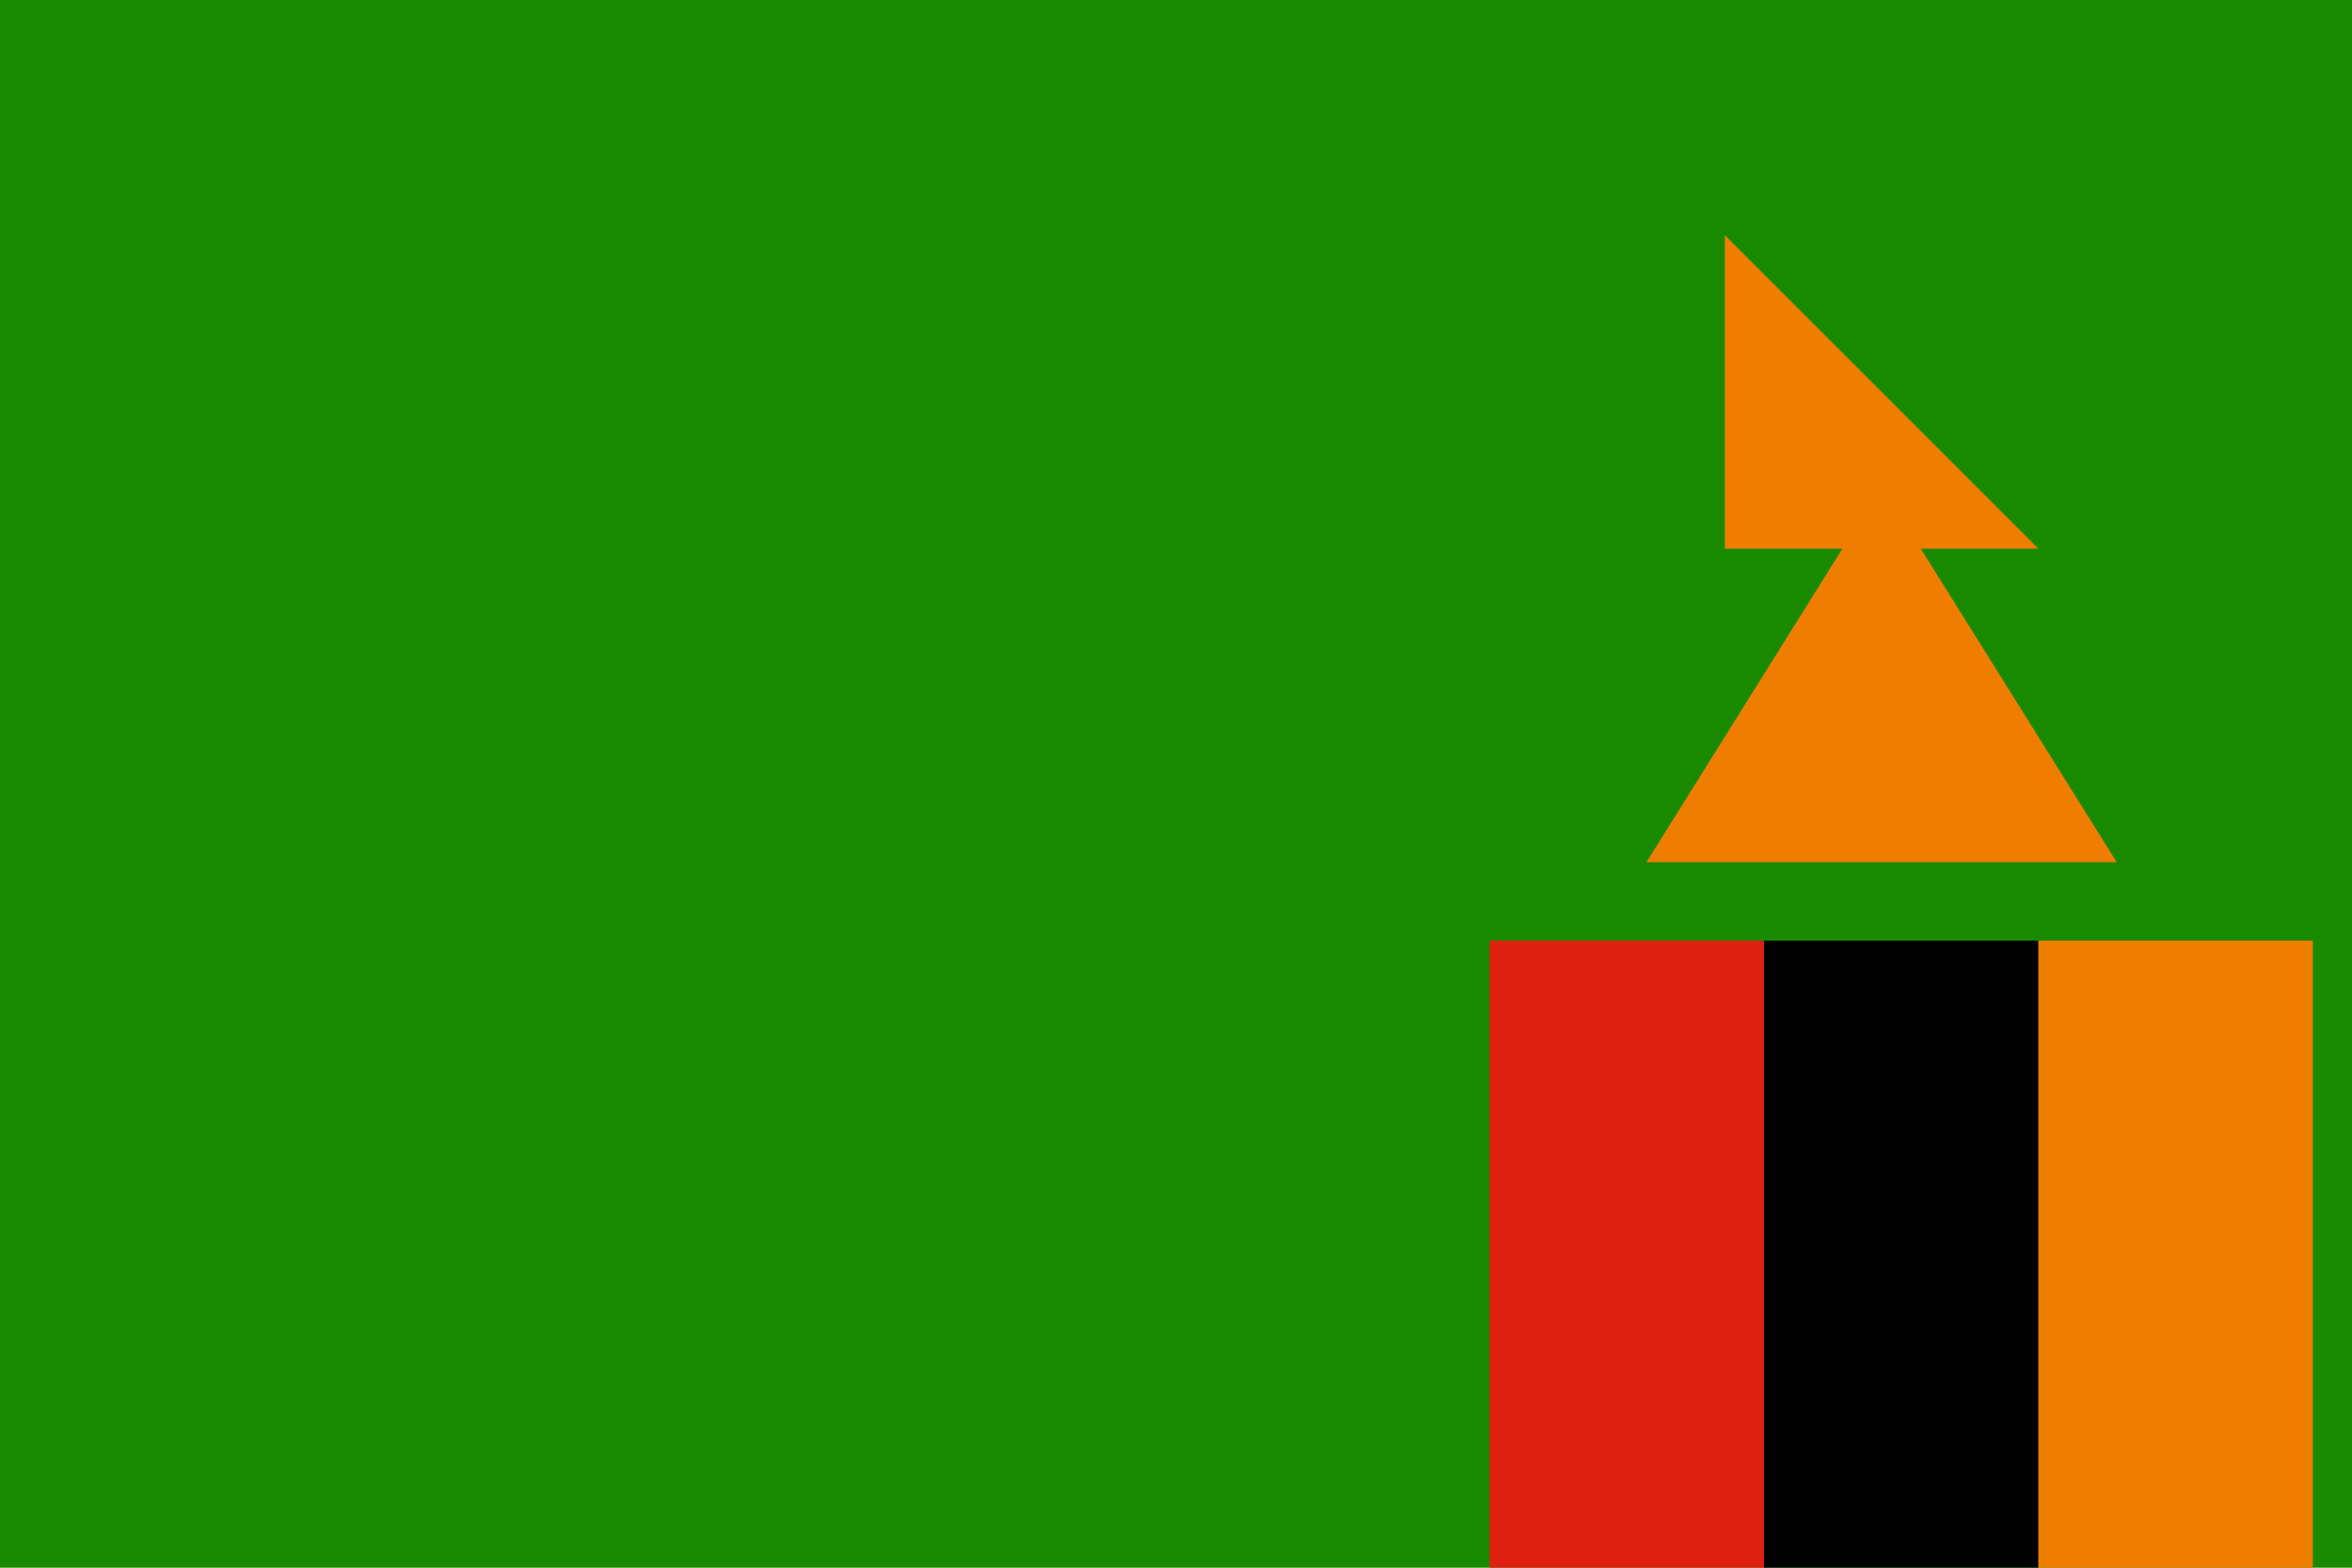
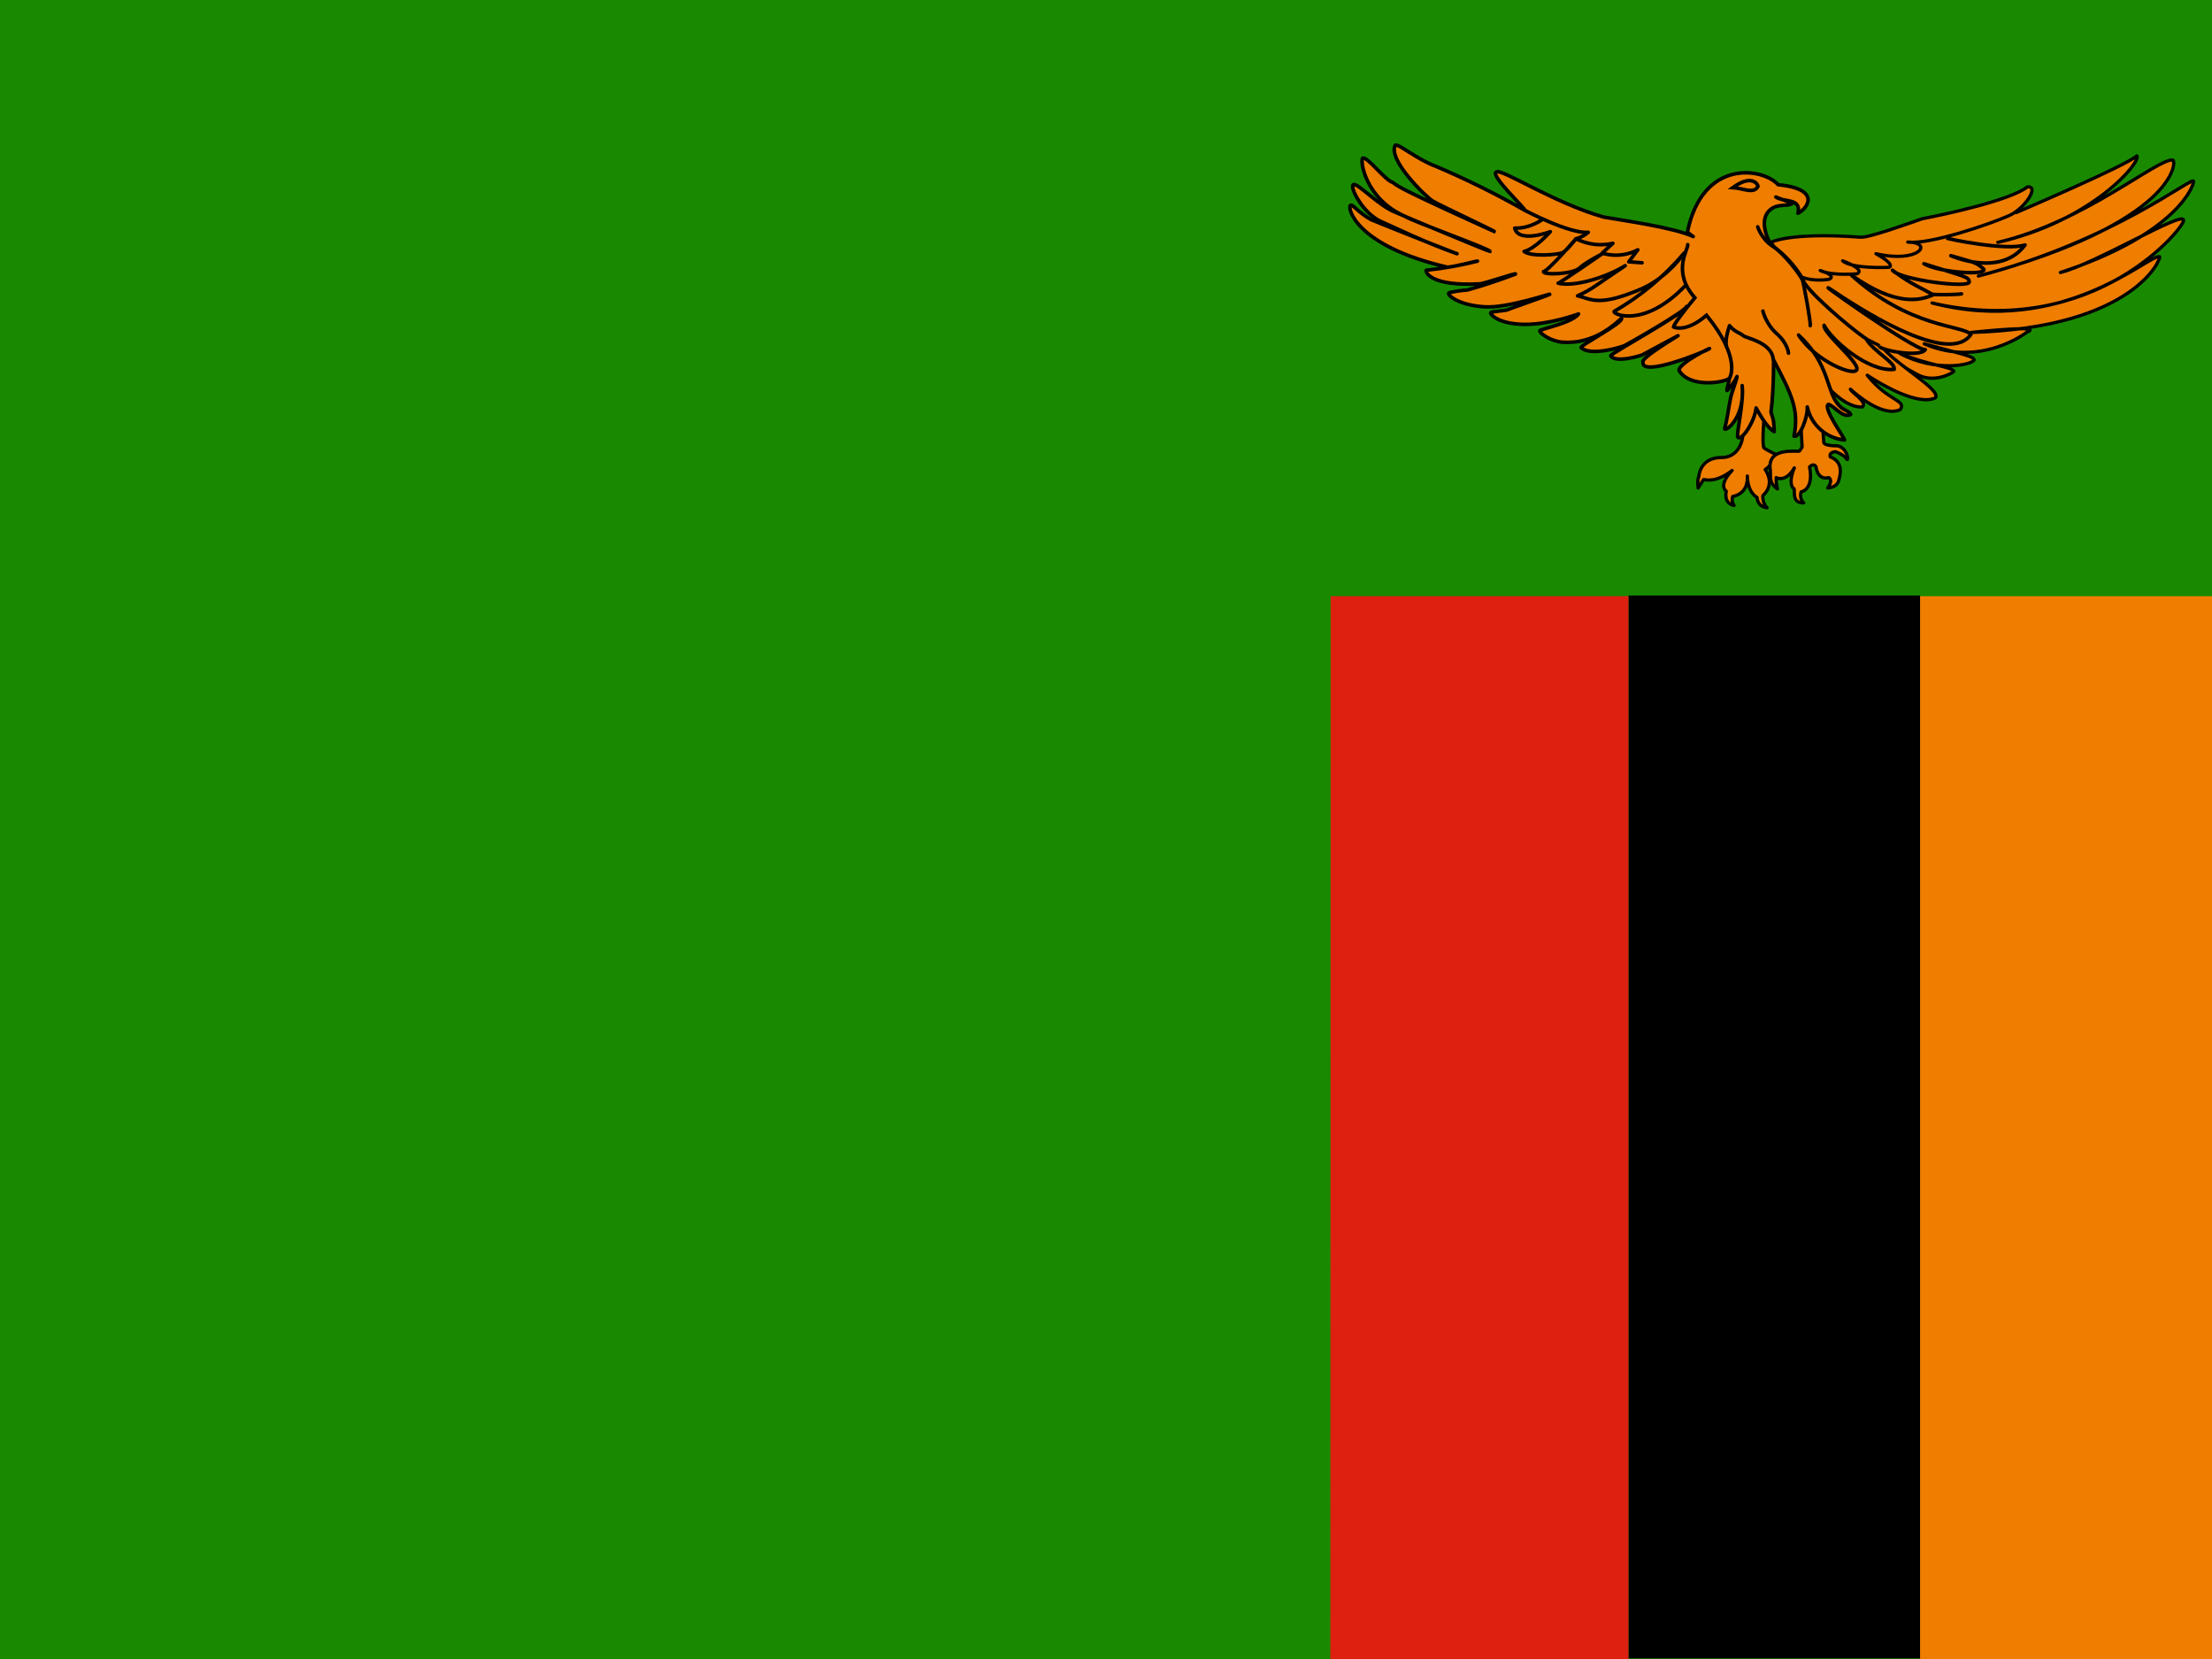
- <svg xmlns="http://www.w3.org/2000/svg" viewBox="0 0 30 20">
-   <rect width="30" height="20" fill="#198A00" />
-   <rect x="19" y="12" width="3.5" height="8" fill="#DE2010" />
-   <rect x="22.5" y="12" width="3.5" height="8" fill="#000000" />
-   <rect x="26" y="12" width="3.5" height="8" fill="#EF7D00" />
-   <path d="M22 3 L26 7 L24.5 7 L27 11 L21 11 L23.5 7 L22 7 Z" fill="#EF7D00" />
+ <svg xmlns="http://www.w3.org/2000/svg" id="flag-icons-zm" viewBox="0 0 640 480">
+   <defs>
+     <clipPath id="zm-a">
+       <path fill-opacity=".7" d="M-170.7 0H512v512h-682.7z" />
+     </clipPath>
+   </defs>
+   <g fill-rule="evenodd" clip-path="url(#zm-a)" transform="translate(160)scale(.9375)">
+     <path fill="#198a00" d="M-256 0h768v512h-768z" />
+     <path fill="#ef7d00" d="M421.9 184H512v328h-90.1z" />
+     <path fill="#000001" d="M331.9 183.8h90v328h-90z" />
+     <path fill="#de2010" d="M240 184h91.9v328h-92z" />
+     <g fill="#ef7d00" stroke="#000">
+       <path stroke-linejoin="round" d="M451.6 65.6s34-14.5 37.2-17.5c1.5 1.8-13.6 20-42.9 26.7 26.6-6.2 49.3-26 54-25.4 1.3.3 1 19.3-60 35.8 42.2-11 66.7-31.4 66.4-29.2.3.5-4.2 16-41.1 28.1 10.3-2.4 38.3-19.4 38-16.1.9 1.3-27 37.2-77.6 25.5 40.4 10.5 66.5-14.8 70.2-14.3.8.1-7.4 22-58.2 23.4 24.3-2.5 17.3-.1 17.3-.1s-14.3 11.2-31.7 3.6c13.6 3.7 15.1 3.9 15.4 5-.9 1.6-12 3.8-22.9-2 8.7 3.6 16.5 4.2 16.6 5.5-.1.4-5.6 3.6-10.6 1.3s-50.3-30.1-50.3-30.1l77.4-21.3 2.8 1zm-91 75.6c-6.8 0-7 6-7 6s-.5.5-.2 3.4l1.7-2.6c.8.1 3.9 1 8.8-2.8-4.5 4.7-1.8 6.4-1.8 6.4s-1 3.7 2.4 4.4c-1-1.5-.4-2.8-.4-2.8s4.8-.5 4.5-6.3c.1 5.3 3 6.6 3 6.6s0 2.9 3.1 3.2c-1.6-1.5-1.3-3.8-1.3-3.8s4-3 .7-8c2-1.2 3.7-4.5 3.7-4.5s-2.8-1.2-4.1-2.2c-.6-1.3 0-8.5 0-8.5l-1.8-9.3-4.8 14.5c.2-2 .3 6.3-6.5 6.3z" />
+       <path stroke-linejoin="round" d="M394.2 120.3c.2.1 5.1 5.6 9.9 5.3 1.8-1.5-3.7-4.7-3.7-5.5 2 1.8 10.1 8.8 15.4 6.3 2-3-3.8-2.5-10.2-10.6 4.5 3 15.7 9.5 21 7 2.1-2.4-11.7-9.9-16.4-15.7l-12-6.1-16.2 13.3 12.3 6z" />
+       <path stroke-linecap="round" stroke-linejoin="round" d="M375.9 74.8s5.5-3.2 27.6-1.6c2.4.3 15-4.3 19.1-5.7 6.4-1.2 27-5.6 32.4-9.8 4-.5-1 7.1-6 9-5.2 2.3-24.1 8.9-30.9 8 8.1.1 3.6 6.7-9.8 3.6 6.4 3.6 4 4.2 4 4.2s-11.3.6-14.3-2c7.6 2.9 4.4 4 4.4 4s-7.7.7-11.3-1c5.5 1.7 2.7 2.7 2.7 2.7s-4.5.8-8.2-.6c-3.8-1.3-9.4-10.7-9.7-10.7z" />
+       <path stroke-linejoin="round" d="m384.7 123.4.8 14.6-.8 1.2c-.3.4-10.3-1.6-9 6 0 3.2 0 4 2.2 5.7-.5-2-.4-3.5-.4-3.5s2.9 1.7 5.6-3c-1.9 4.6-.6 6.3-.1 6.4.4.8-.8 4.5 3 4.4-1.5-1.4-.8-3.4-.8-3.4s4-.6 2.6-7.7c1.4-1.4 2 0 2 0s.4 4.2 3.9 3.3c1.5.9-.3 3.2-.3 3.2s2.5 0 3.3-2c.7-2.2 1.6-6-2.5-7.6-.5-1.5 1.6-1.6 1.6-1.6s2.6.9 3.4 2.2.5-3.4-2.8-4c-4 0-4.2-.9-4.2-1l-1-13.7z" />
+       <path stroke-linecap="round" stroke-linejoin="round" stroke-width="1.1" d="M398.6 135.8c0-.7-6.8-9.9-5-11 1.7.3 4.5 4.5 6.9 3.1-.7-1.6-2.8-.7-5.1-4.9-2.4-4.8-2.7-11.9-11-19.6 5.4 8.2 17.4 13 18 10.6s-10.7-11.4-10.1-13.6c2.2 4.4 13.4 14.4 21.6 13.6.6-2-6.7-5.8-8.6-9.4-5.3-3.6-19.4-15.7-19.6-18.5a33 33 0 0 0-9.9-10.6l-.8-1.7c-3.2-7.5 1-10 3.5-10.3 2-.3 2.6 0 4-.7l-5.1-2c2.3 1.7 8 .2 6.8 5 2.5-1 7.9-7.4-6.1-8.8-4.6-5.2-23.3-8.2-28 14.6.4.3.6.6 1.8 1.4-6-2.8-21.9-5-27.6-6-15.6-4.4-31.7-15.2-33.2-13.9-2 1 9.4 11.6 8.8 11.8a263 263 0 0 0-27.5-13.6c-6-2.2-11.9-7.4-12.5-6.4-2.2 4.5 9.5 15.9 11.7 17.2s19.3 9.3 19 9.4c-25.8-11.7-30-13.9-31.4-15.2-2.3-.5-7.8-8-9.3-7.5-.9.8.8 12.6 13.1 18 2 1.4 26.4 10.1 26.2 10.8 0 .2-28-11.5-29-12-5.4-2-12-9.4-13.2-8.6s3 8.8 8.4 11.3c2.9 1.2 13.8 6.6 23.6 10 .6.3-17.7-6.9-26.5-10.5-4-2.2-5.8-5-6.4-4.4-1 .6 1.4 12.4 29.7 19 .7.4 10-2.1 9.5-1.8a113 113 0 0 1-15.8 2.8c-.3.8 1.8 5 16.4 4.2 1.8-.1 12-3.7 11.1-3a174 174 0 0 1-14.8 4.9c-.9 0-5.6.6-5.8 1-.2.8 3.5 3.8 11.3 4.2 7 .4 20.2-4.2 20-3.9-.4.3-12.8 4.6-13.1 4.8-.5.3-5 .5-5.2.9-.4.9 6.6 7.4 27.1.4-2 2.8-12 4.7-12 5.2s2.2 2.5 5.7 3.3c1.7.4 4.1.3 6.3 0 4-.8 8-2.3 13.3-7.2.6 1.5-13.1 8.5-12.5 9.1 3 2.8 12.9-.3 13.5-.7.7-.3 19-10.7 19-12 .3 1.6-23.7 14.7-23.4 15.2 1.5 2.4 9.7-.1 10-.4l10.8-5.8c.3-.1-11.8 7-10.8 8.2-.5 4.7 19-3.2 20.5-4.2.7-.5-9.4 4.4-9.4 6.7 3.3 5.5 13.7 3.8 15.3 2.6.8-.6-1 4-.4 3.6a16 16 0 0 0 3-4.3c-.2 1.6-1.4 4-2 6.8s-.9 5.9-1.8 9.2c-.2 1.4 6.4-2.9 5.4-13.2.6 5.4-2 15.4-1.3 16 1.3 1 5.2-5 5.6-9.1 1.1 2 3.5 6.3 5.6 7.3-.2-3.1 0-3-1-6q.8-6.3.8-16.1c5.6 10.7 7.9 15.3 6.3 23.5 1.7.7 4.3-5.8 4.1-9a13 13 0 0 0 11.5 10.2" />
+       <path stroke-linecap="round" stroke-linejoin="round" stroke-width="1.1" d="M305.4 67.7s-3.9 2.9-8.6 2.7c1.2 4.8 11 1.1 11 1.1s-4.7 5.3-8.1 6.1c2 1.7 10.6 1.1 12 .3s4-4.2 4-4.2-8.8 10.2-10 10.1c-.3 1.2 9.1.8 11-1s7-4.4 7-4.4-13 9-13.5 9c4.8 1.2 14.5-1.6 20.7-5.4-9.2 6.1-10 7.2-14.7 9.3 4.2.9 6.3 3.7 20.3-2.4 8-3.8 12.6-10.8 12.6-10.8a82 82 0 0 1-21.6 18c-.5 1 9.4 5.2 21.9-7.9" />
+       <path stroke-linecap="round" stroke-width="1.1" d="M373.4 96s.9 4 4.3 7 3.6 6 3.6 6m-9.5-39s1.1 3.7 4.6 6c3.6 2.2 9 9.4 9.3 10.7.4 1.5 2.5 12.6 2.3 13.8m-37.8-25c.2 1.5-5 8.3 2.2 16.4-6.6 8-6.6 9-6.6 9s3.7 2 10.2-3.6c10.8 13.2 7.2 19.2 7.2 19.2" />
+       <path stroke-linecap="round" stroke-linejoin="round" stroke-width="1.1" d="M362.3 107.2s-1-1.4.8-6.7c1.6 2 3.4 2.3 4.1 3 .8.9 9 2 9.4 7.5" />
+       <path stroke-width="1.1" d="M371.9 57.5c0-.4-1.7-4-7.8.4 3.3.2 6.5 2.1 7.8-.4z" />
+       <path stroke-linejoin="round" stroke-width="1.1" d="M430.1 73.5c.3.2 18.2 4 24.2 2.1-7.6 10.2-22.9 3.3-22.9 3.3 7.5 2.2 7.8 2 10.2 4.2.8 2-13.8 1-18.5-1.7 13.3 4.2 13.6 4 14 5.5.6 2.3-21.8-.6-23.7-3.5 6 4.6 9.2 5.5 12.5 7.6-4 1.8-11.5 3.6-25.2-6.1 18 16.4 34.3 15.4 36.9 18.3-6.3 9.3-30.7-5.5-41.9-13s24.5 18.1 27.8 17.7c-1.6 2.5-13.4.3-14.2-1" />
+       <path stroke-linecap="round" stroke-width="1.1" d="M434.7 90.7c-2 .3-8.3.3-9.2.1" />
+       <path stroke-linecap="round" stroke-linejoin="round" stroke-width="1.1" d="M300.1 65s13.6 7.2 19.4 6.7a10 10 0 0 1-3.8 2c1.4.6 5.4 2.7 11.4 1.4l-3.3 3s5.2 2 11-1l-2.8 3.7 4.1.3" />
+     </g>
+   </g>
</svg>
